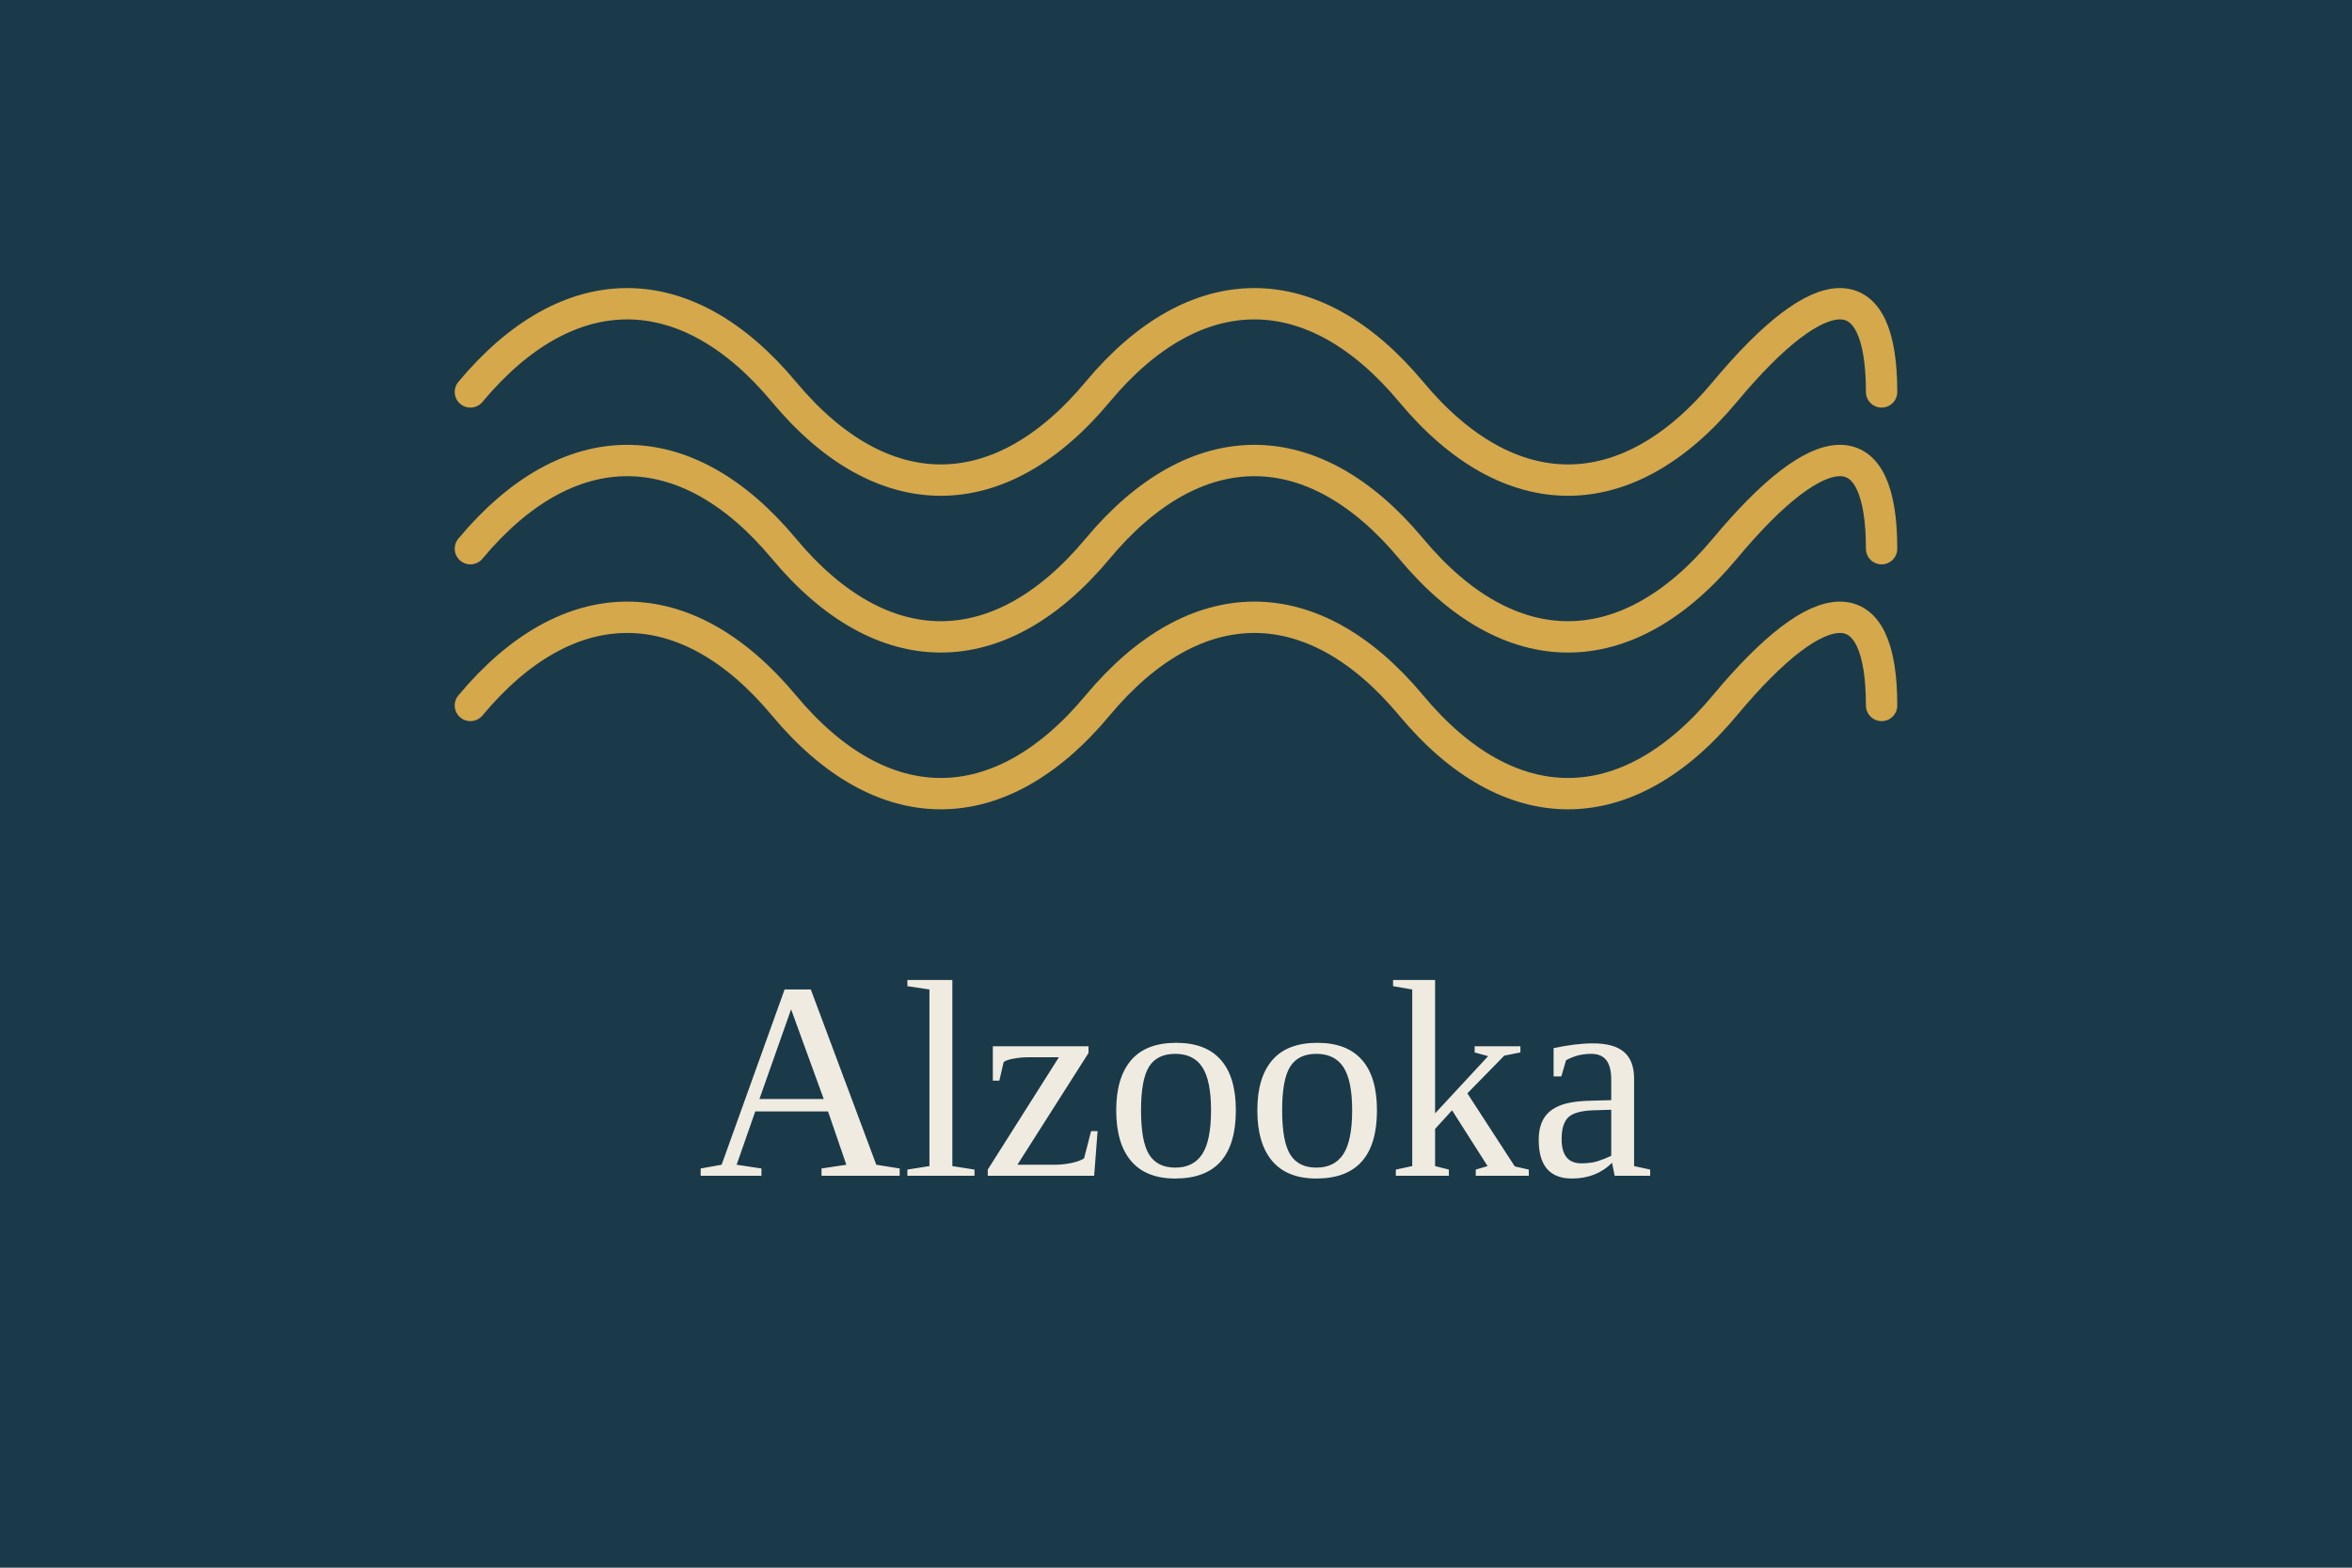
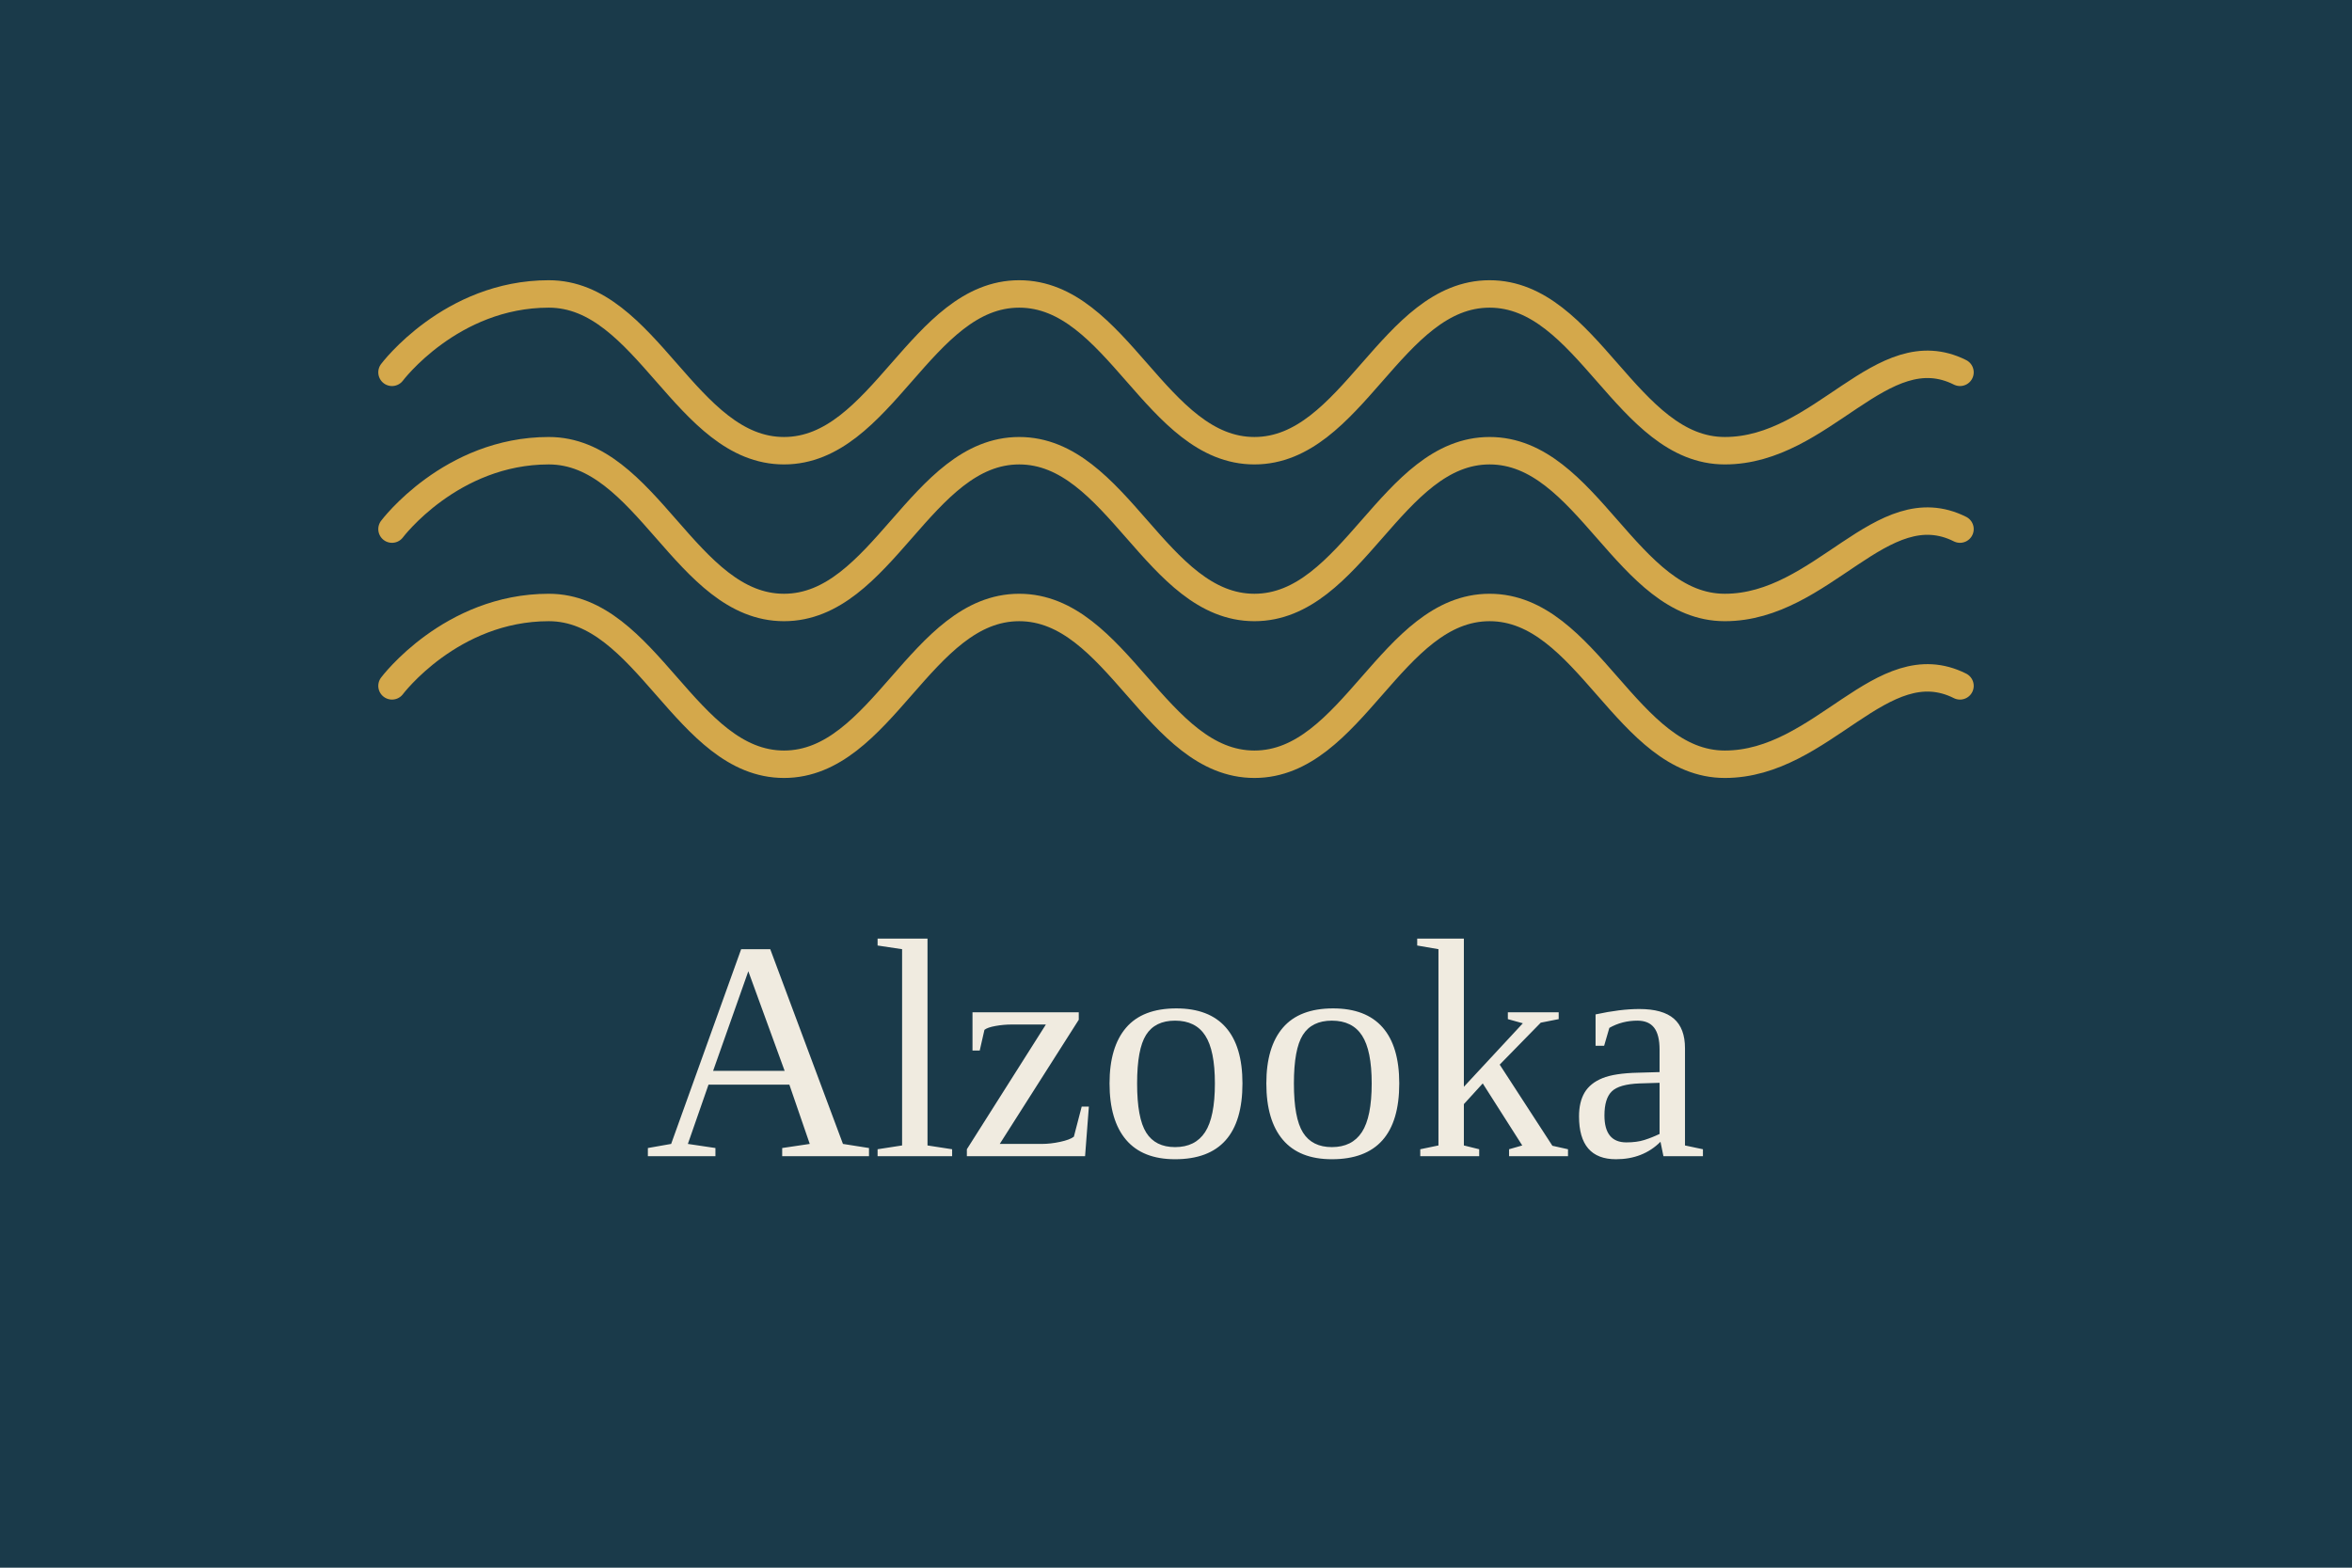
<svg xmlns="http://www.w3.org/2000/svg" viewBox="0 0 600 400">
  <rect width="600" height="400" fill="#1A3A4A" />
-   <g fill="none" stroke="#D4A84B" stroke-width="8" stroke-linecap="round">
-     <path d="M 120 100               C 145 70, 175 70, 200 100               C 225 130, 255 130, 280 100               C 305 70, 335 70, 360 100               C 385 130, 415 130, 440 100              C 465 70, 480 70, 480 100" />
-     <path d="M 120 140               C 145 110, 175 110, 200 140               C 225 170, 255 170, 280 140               C 305 110, 335 110, 360 140               C 385 170, 415 170, 440 140              C 465 110, 480 110, 480 140" />
-     <path d="M 120 180               C 145 150, 175 150, 200 180               C 225 210, 255 210, 280 180               C 305 150, 335 150, 360 180               C 385 210, 415 210, 440 180              C 465 150, 480 150, 480 180" />
+   <g fill="none" stroke="#D4A84B" stroke-width="7" stroke-linecap="round">
+     <path d="M 100 95              C 100 95, 115 75, 140 75              C 165 75, 175 115, 200 115              C 225 115, 235 75, 260 75              C 285 75, 295 115, 320 115              C 345 115, 355 75, 380 75              C 405 75, 415 115, 440 115              C 465 115, 480 85, 500 95" />
+     <path d="M 100 135              C 100 135, 115 115, 140 115              C 165 115, 175 155, 200 155              C 225 155, 235 115, 260 115              C 285 115, 295 155, 320 155              C 345 155, 355 115, 380 115              C 405 115, 415 155, 440 155              C 465 155, 480 125, 500 135" />
+     <path d="M 100 175              C 100 175, 115 155, 140 155              C 165 155, 175 195, 200 195              C 225 195, 235 155, 260 155              C 285 155, 295 195, 320 195              C 345 195, 355 155, 380 155              C 405 155, 415 195, 440 195              C 465 195, 480 165, 500 175" />
  </g>
-   <text x="300" y="300" font-family="Georgia, 'Times New Roman', serif" font-size="72" font-weight="400" fill="#F0EBE0" text-anchor="middle">
+   <text x="300" y="295" font-family="Georgia, 'Times New Roman', serif" font-size="80" font-weight="400" fill="#F0EBE0" text-anchor="middle">
    Alzooka
  </text>
</svg>
